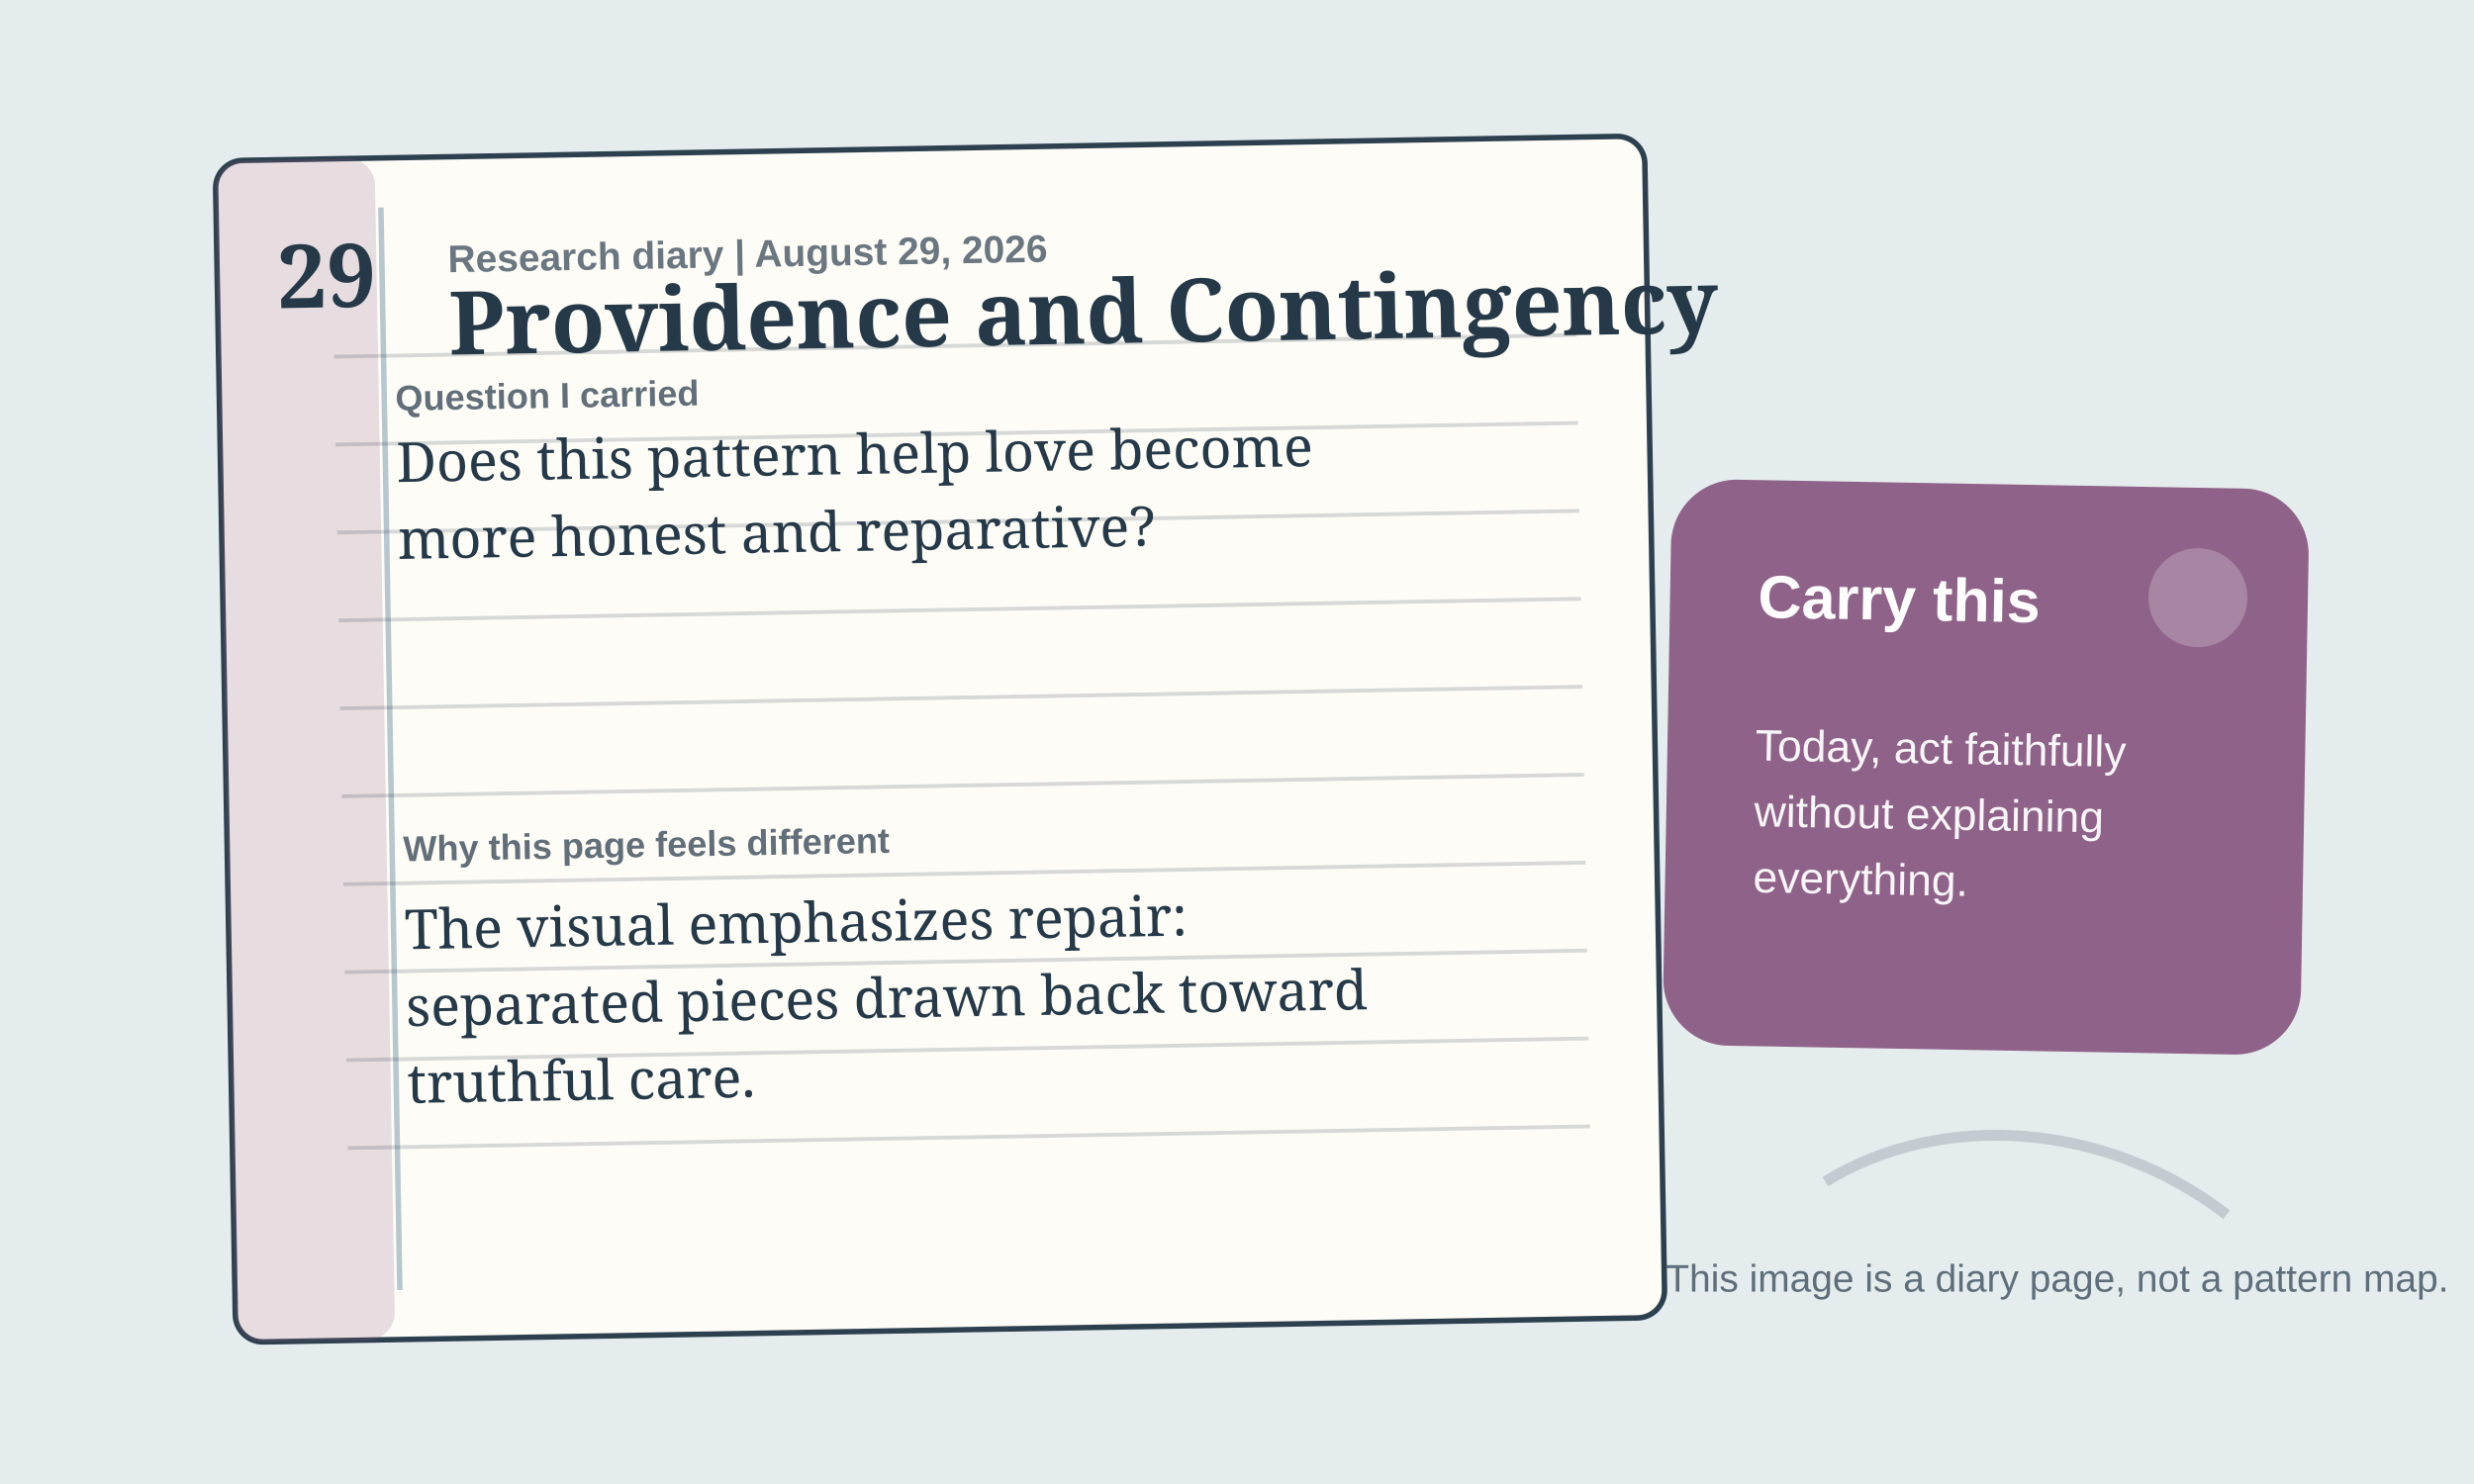
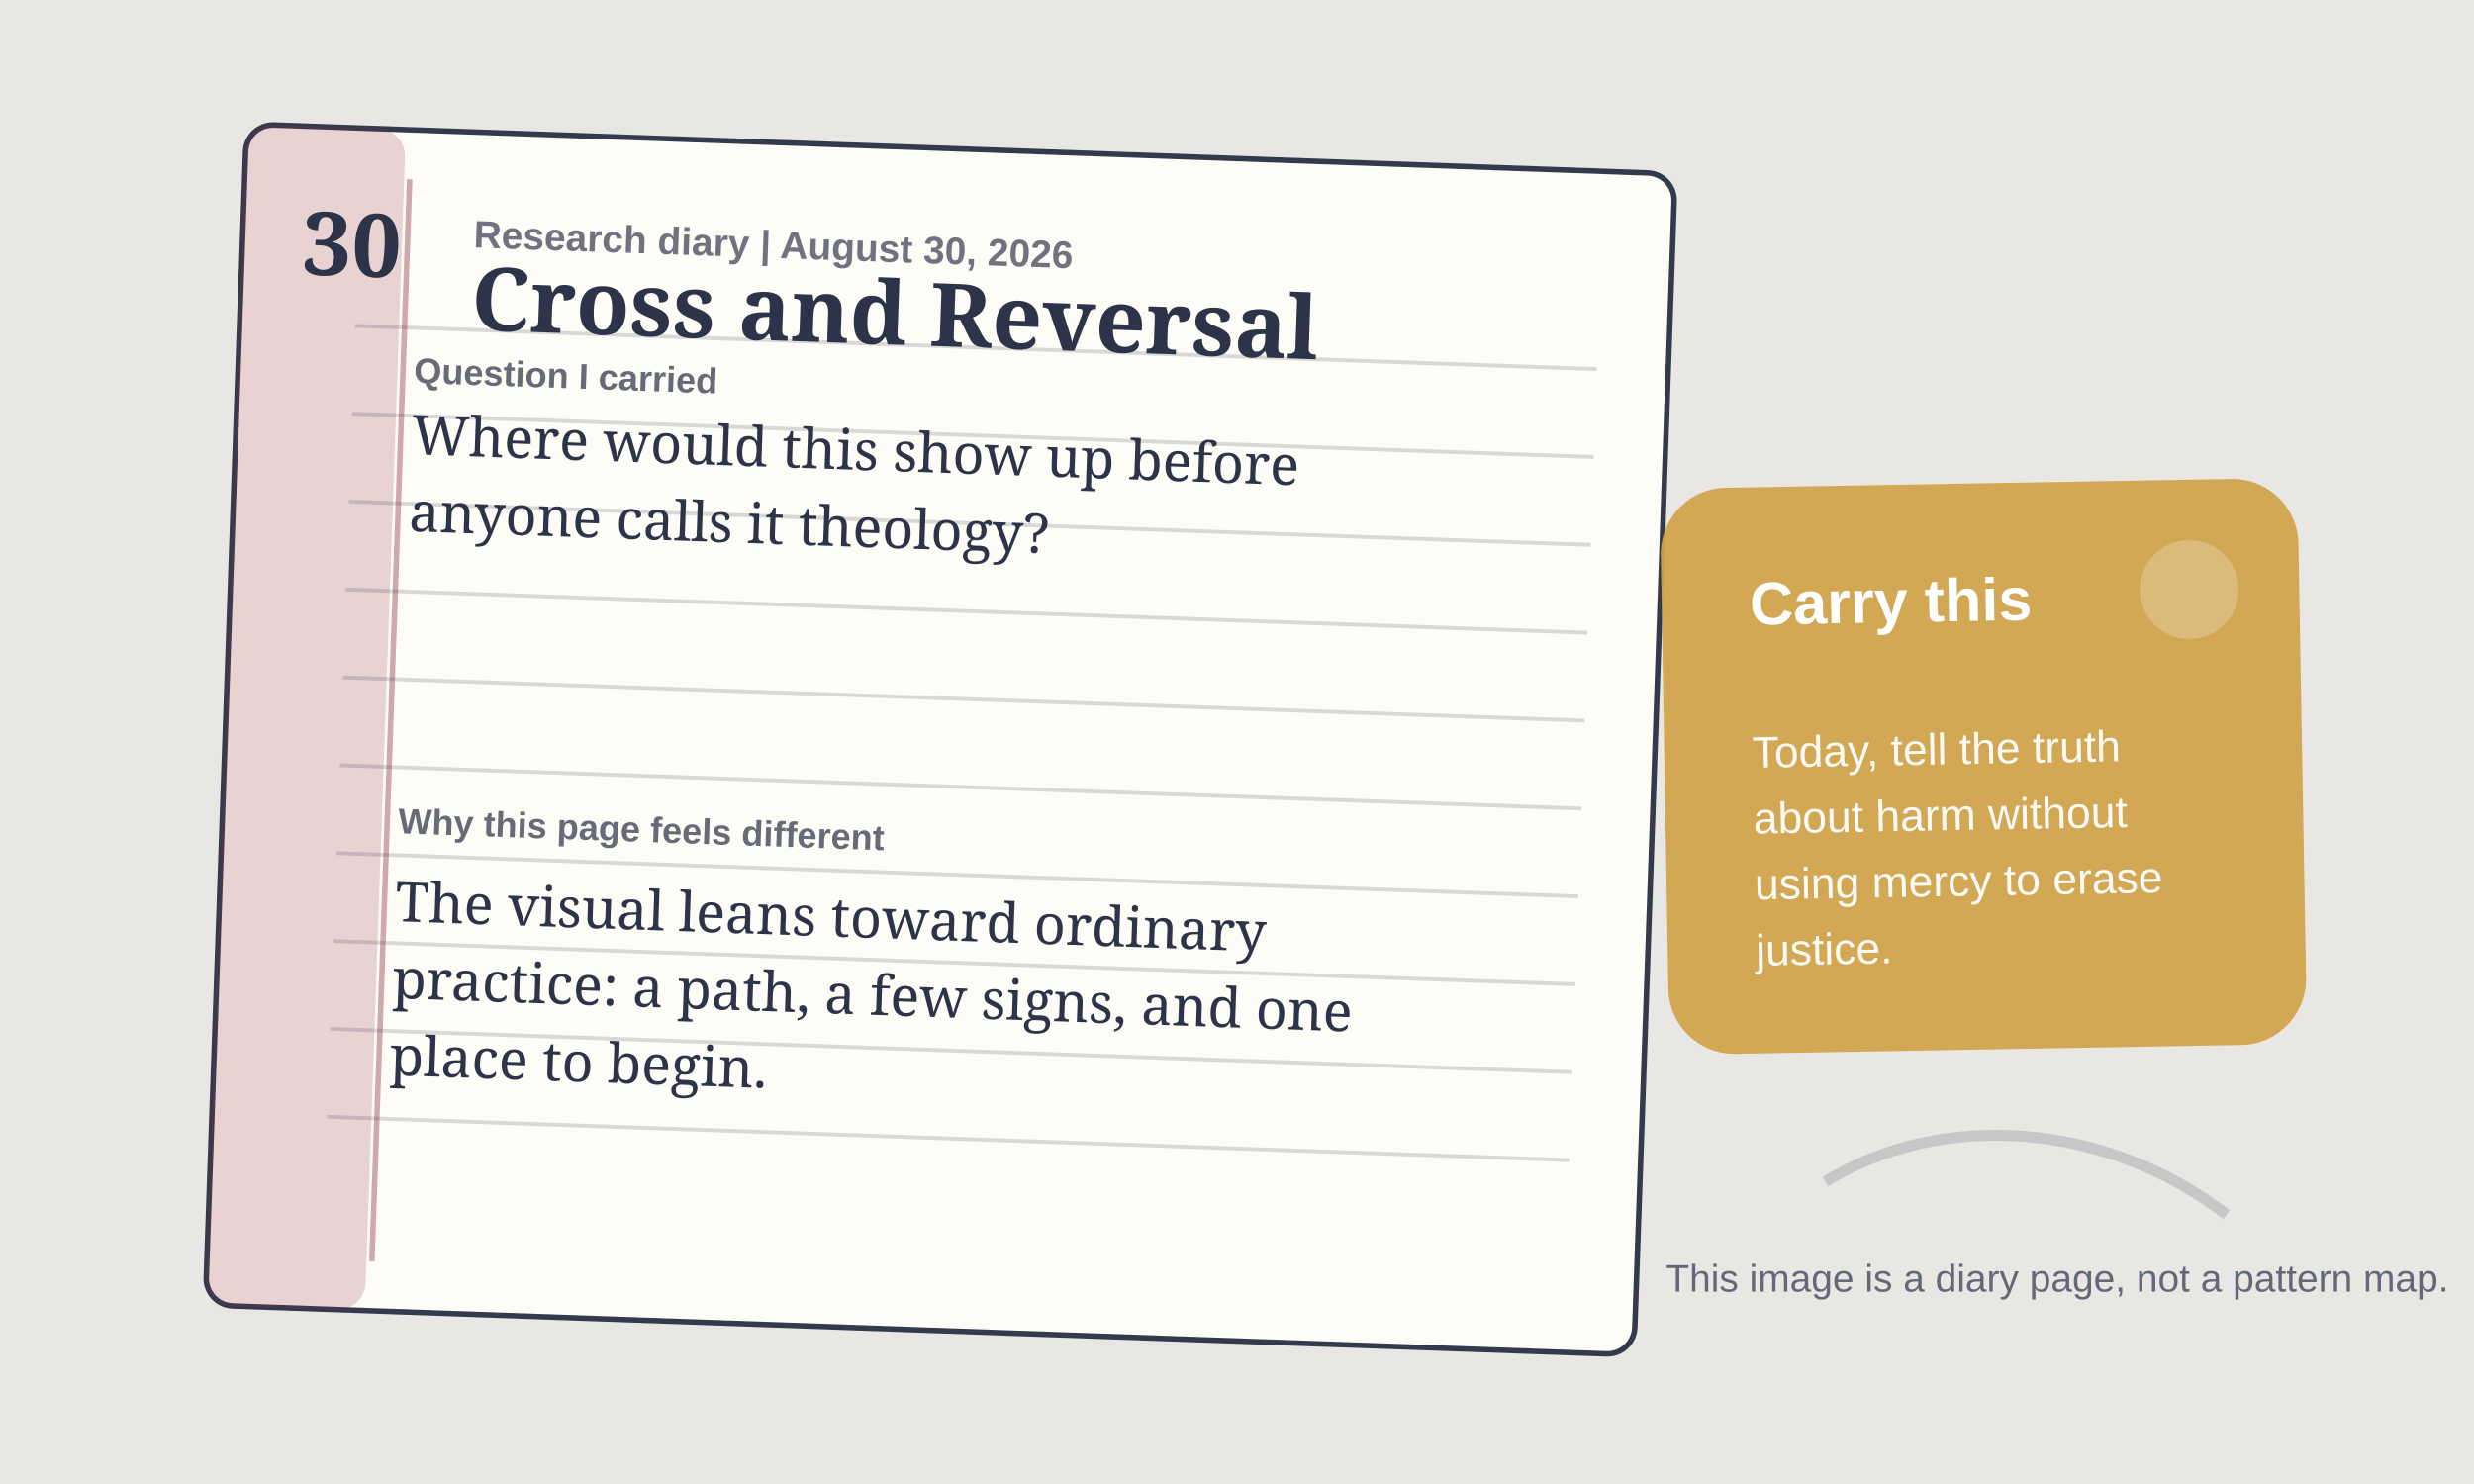
<svg xmlns="http://www.w3.org/2000/svg" width="900" height="540" viewBox="0 0 900 540" role="img" aria-labelledby="title desc">
  <style>
-     .eyebrow { font: 700 14px Arial, sans-serif; letter-spacing: 0; fill: #253949; opacity: 0.68; }
-     .title { font: 700 32px Georgia, serif; letter-spacing: 0; fill: #253949; }
-     .diary { font: 20px Georgia, serif; letter-spacing: 0; fill: #253949; }
-     .label { font: 700 13px Arial, sans-serif; letter-spacing: 0; fill: #253949; opacity: 0.72; }
+     .eyebrow { font: 700 14px Arial, sans-serif; letter-spacing: 0; fill: #2d3348; opacity: 0.68; }
+     .title { font: 700 32px Georgia, serif; letter-spacing: 0; fill: #2d3348; }
+     .diary { font: 20px Georgia, serif; letter-spacing: 0; fill: #2d3348; }
+     .label { font: 700 13px Arial, sans-serif; letter-spacing: 0; fill: #2d3348; opacity: 0.72; }
    .cardtitle { font: 700 22px Arial, sans-serif; letter-spacing: 0; fill: #ffffff; }
    .cardtext { font: 16px Arial, sans-serif; letter-spacing: 0; fill: #ffffff; opacity: 0.94; }
-     .small { font: 14px Arial, sans-serif; letter-spacing: 0; fill: #253949; opacity: 0.70; }
+     .small { font: 14px Arial, sans-serif; letter-spacing: 0; fill: #2d3348; opacity: 0.70; }
  </style>
-   <rect width="900" height="540" fill="#eef4f7" />
-   <rect x="0" y="0" width="900" height="540" fill="#253949" opacity="0.05" />
-   <g transform="rotate(-1 340 270)">
-     <rect x="82" y="54" width="520" height="430" rx="10" fill="#fffdf7" stroke="#253949" stroke-width="2" opacity="0.96" />
-     <rect x="82" y="54" width="58" height="430" rx="10" fill="#8a5a83" opacity="0.20" />
-     <line x1="142" y1="72" x2="142" y2="466" stroke="#4d7890" stroke-width="2" opacity="0.40" />
-     <line x1="124" y1="126" x2="576" y2="126" stroke="#253949" stroke-width="1.4" opacity="0.18" />
-     <line x1="124" y1="158" x2="576" y2="158" stroke="#253949" stroke-width="1.4" opacity="0.18" />
-     <line x1="124" y1="190" x2="576" y2="190" stroke="#253949" stroke-width="1.4" opacity="0.18" />
-     <line x1="124" y1="222" x2="576" y2="222" stroke="#253949" stroke-width="1.4" opacity="0.18" />
-     <line x1="124" y1="254" x2="576" y2="254" stroke="#253949" stroke-width="1.4" opacity="0.18" />
-     <line x1="124" y1="286" x2="576" y2="286" stroke="#253949" stroke-width="1.4" opacity="0.18" />
-     <line x1="124" y1="318" x2="576" y2="318" stroke="#253949" stroke-width="1.4" opacity="0.18" />
-     <line x1="124" y1="350" x2="576" y2="350" stroke="#253949" stroke-width="1.4" opacity="0.18" />
-     <line x1="124" y1="382" x2="576" y2="382" stroke="#253949" stroke-width="1.4" opacity="0.18" />
-     <line x1="124" y1="414" x2="576" y2="414" stroke="#253949" stroke-width="1.4" opacity="0.18" />
-     <text x="166" y="96" class="eyebrow">Research diary | August 29, 2026</text>
-     <text x="166" y="126" class="title">Providence and Contingency</text>
+   <rect width="900" height="540" fill="#f2f0ec" />
+   <rect x="0" y="0" width="900" height="540" fill="#2d3348" opacity="0.05" />
+   <g transform="rotate(2 340 270)">
+     <rect x="82" y="54" width="520" height="430" rx="10" fill="#fffdf7" stroke="#2d3348" stroke-width="2" opacity="0.96" />
+     <rect x="82" y="54" width="58" height="430" rx="10" fill="#8f2d3f" opacity="0.20" />
+     <line x1="142" y1="72" x2="142" y2="466" stroke="#8f2d3f" stroke-width="2" opacity="0.40" />
+     <line x1="124" y1="126" x2="576" y2="126" stroke="#2d3348" stroke-width="1.4" opacity="0.18" />
+     <line x1="124" y1="158" x2="576" y2="158" stroke="#2d3348" stroke-width="1.4" opacity="0.18" />
+     <line x1="124" y1="190" x2="576" y2="190" stroke="#2d3348" stroke-width="1.4" opacity="0.18" />
+     <line x1="124" y1="222" x2="576" y2="222" stroke="#2d3348" stroke-width="1.4" opacity="0.18" />
+     <line x1="124" y1="254" x2="576" y2="254" stroke="#2d3348" stroke-width="1.4" opacity="0.18" />
+     <line x1="124" y1="286" x2="576" y2="286" stroke="#2d3348" stroke-width="1.4" opacity="0.18" />
+     <line x1="124" y1="318" x2="576" y2="318" stroke="#2d3348" stroke-width="1.4" opacity="0.18" />
+     <line x1="124" y1="350" x2="576" y2="350" stroke="#2d3348" stroke-width="1.4" opacity="0.18" />
+     <line x1="124" y1="382" x2="576" y2="382" stroke="#2d3348" stroke-width="1.4" opacity="0.18" />
+     <line x1="124" y1="414" x2="576" y2="414" stroke="#2d3348" stroke-width="1.4" opacity="0.18" />
+     <text x="166" y="96" class="eyebrow">Research diary | August 30, 2026</text>
+     <text x="166" y="126" class="title">Cross and Reversal</text>
    <text x="146" y="146" class="label">Question I carried</text>
-     <text x="104" y="108" class="title">29</text>
+     <text x="104" y="108" class="title">30</text>
  </g>
-   <g transform="rotate(-1 340 270)">
-     <text x="146" y="172" class="diary">Does this pattern help love become</text>
-     <text x="146" y="200" class="diary">more honest and reparative?</text>
+   <g transform="rotate(2 340 270)">
+     <text x="146" y="172" class="diary">Where would this show up before</text>
+     <text x="146" y="200" class="diary">anyone calls it theology?</text>
    <text x="146" y="310" class="label">Why this page feels different</text>
-     <text x="146" y="342" class="diary">The visual emphasizes repair:</text>
-     <text x="146" y="370" class="diary">separated pieces drawn back toward</text>
-     <text x="146" y="398" class="diary">truthful care.</text>
+     <text x="146" y="342" class="diary">The visual leans toward ordinary</text>
+     <text x="146" y="370" class="diary">practice: a path, a few signs, and one</text>
+     <text x="146" y="398" class="diary">place to begin.</text>
  </g>
-   <g transform="rotate(1 714 306)">
-     <rect x="606" y="176" width="232" height="206" rx="24" fill="#8a5a83" opacity="0.94" />
+   <g transform="rotate(-1 714 306)">
+     <rect x="606" y="176" width="232" height="206" rx="24" fill="#d0a44c" opacity="0.94" />
    <circle cx="798" cy="216" r="18" fill="#ffffff" opacity="0.22" />
    <text x="638" y="226" class="cardtitle">Carry this</text>
-     <text x="638" y="278" class="cardtext">Today, act faithfully</text>
-     <text x="638" y="302" class="cardtext">without explaining</text>
-     <text x="638" y="326" class="cardtext">everything.</text>
+     <text x="638" y="278" class="cardtext">Today, tell the truth</text>
+     <text x="638" y="302" class="cardtext">about harm without</text>
+     <text x="638" y="326" class="cardtext">using mercy to erase</text>
+     <text x="638" y="350" class="cardtext">justice.</text>
  </g>
-   <path d="M664 430 C706 404 766 408 810 442" fill="none" stroke="#253949" stroke-width="4" opacity="0.18" />
+   <path d="M664 430 C706 404 766 408 810 442" fill="none" stroke="#2d3348" stroke-width="4" opacity="0.18" />
  <text x="606" y="470" class="small">This image is a diary page, not a pattern map.</text>
</svg>
